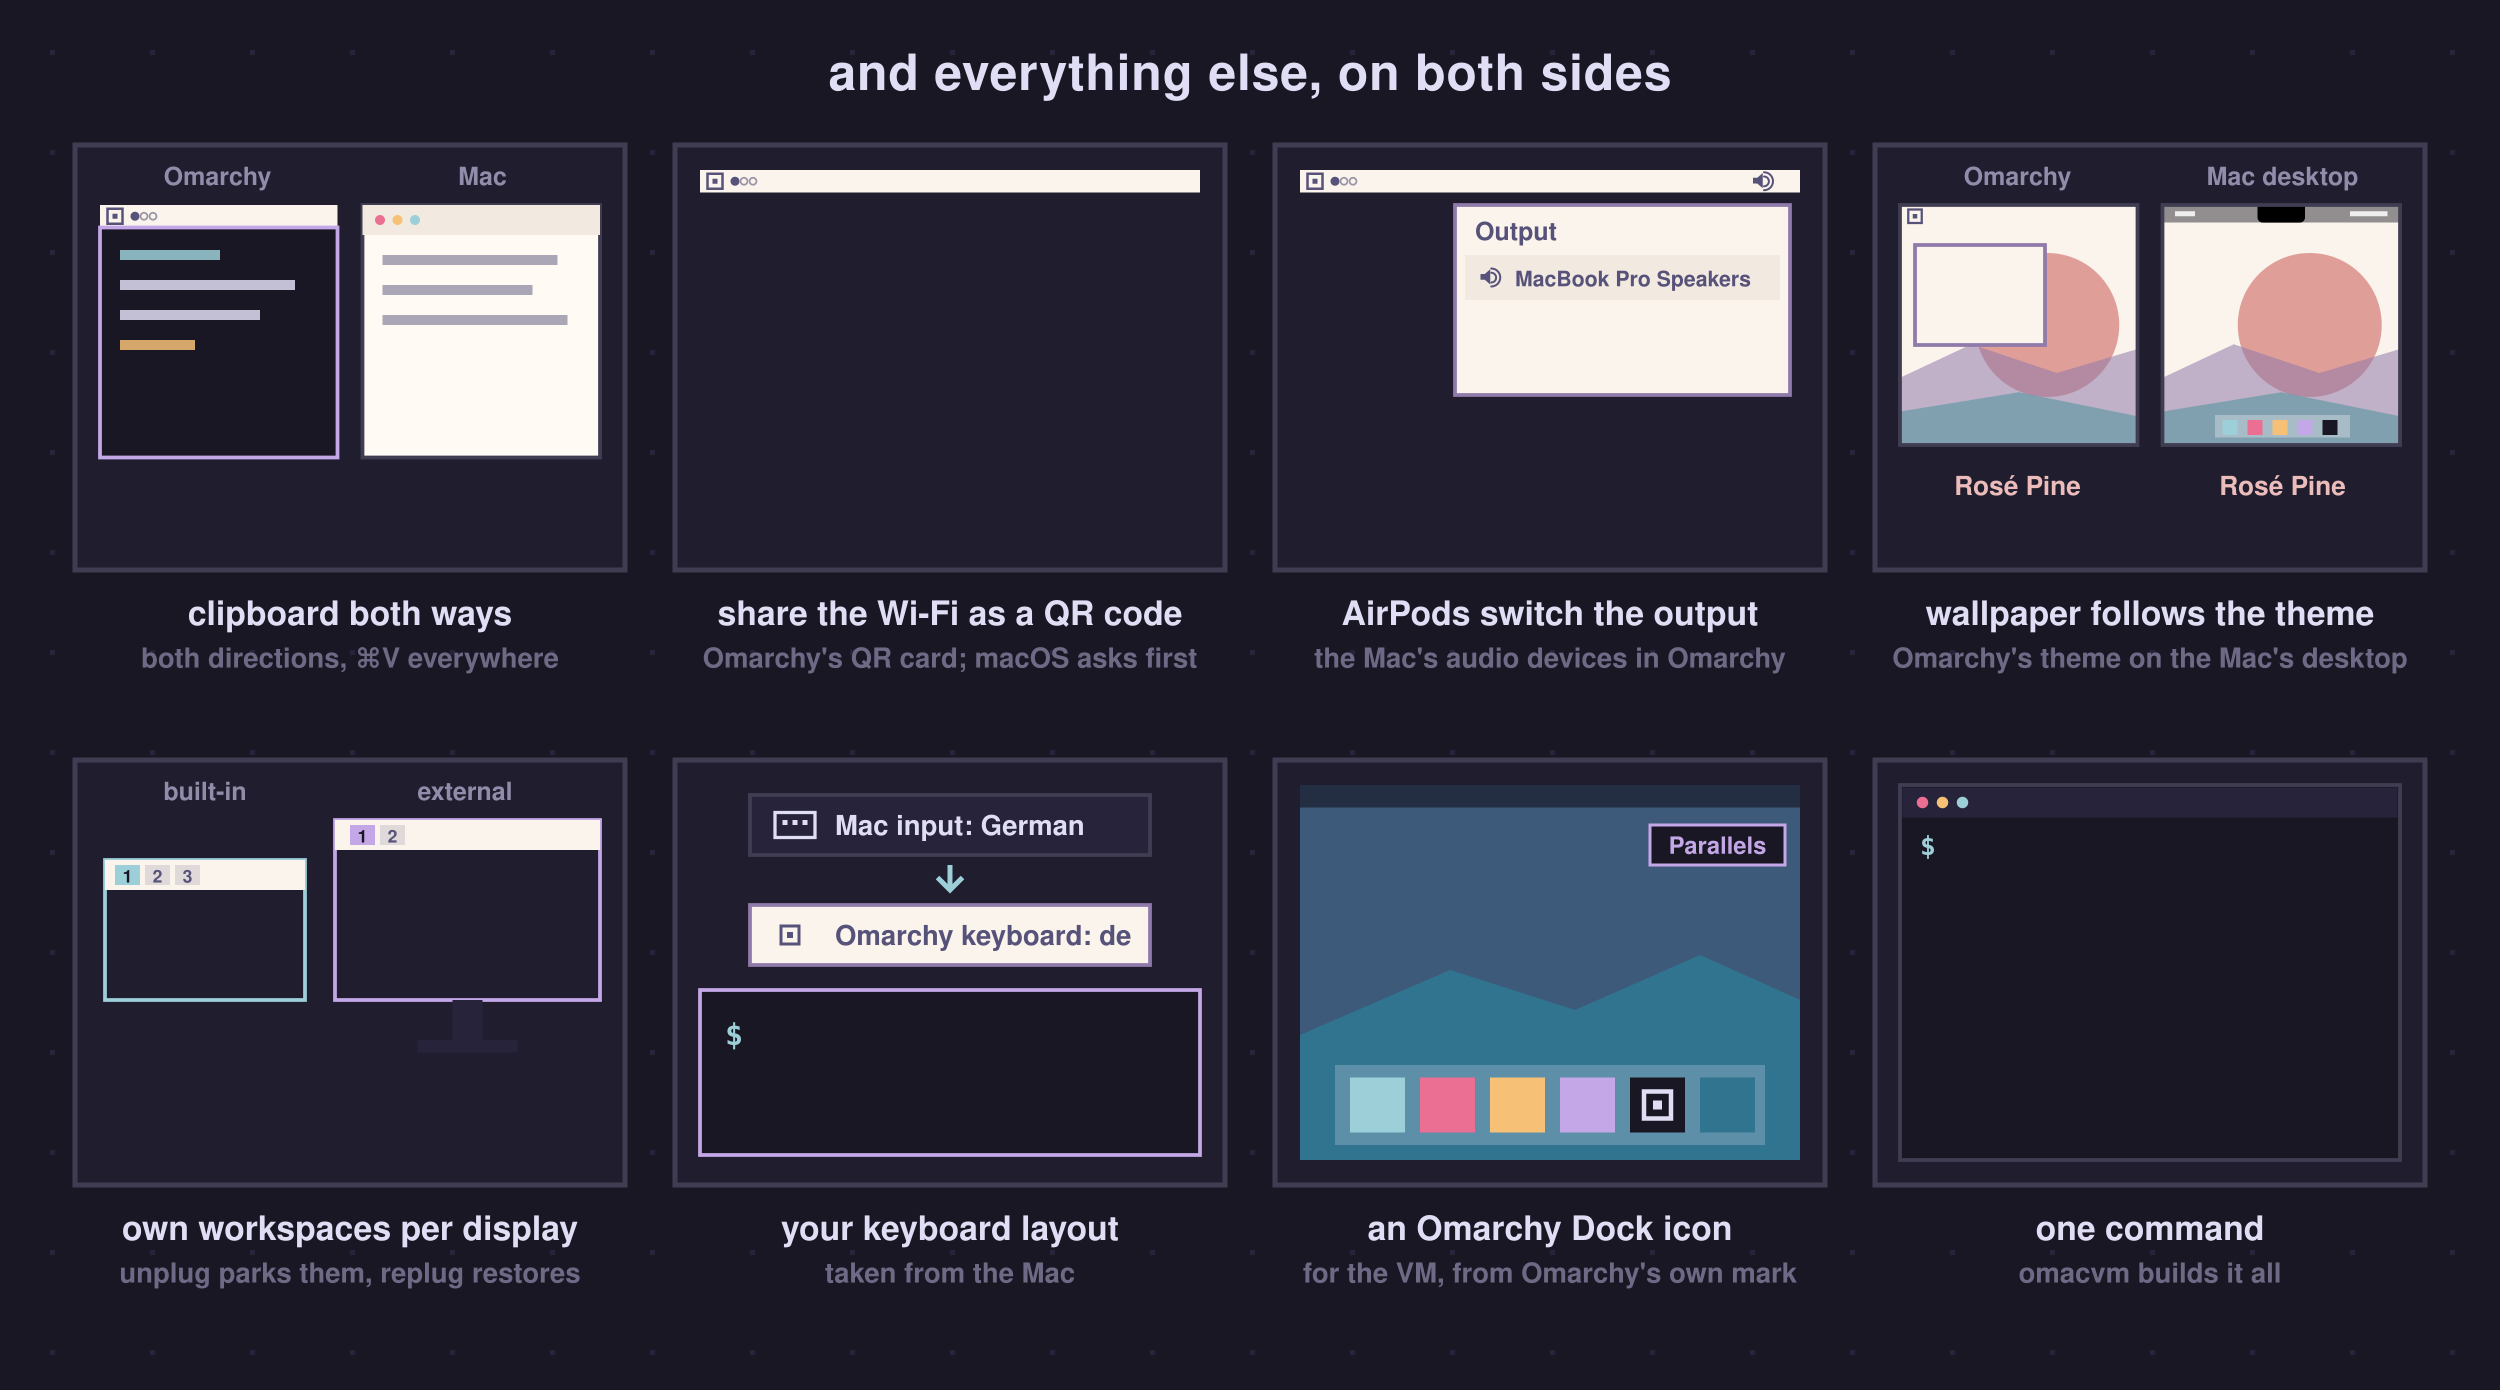
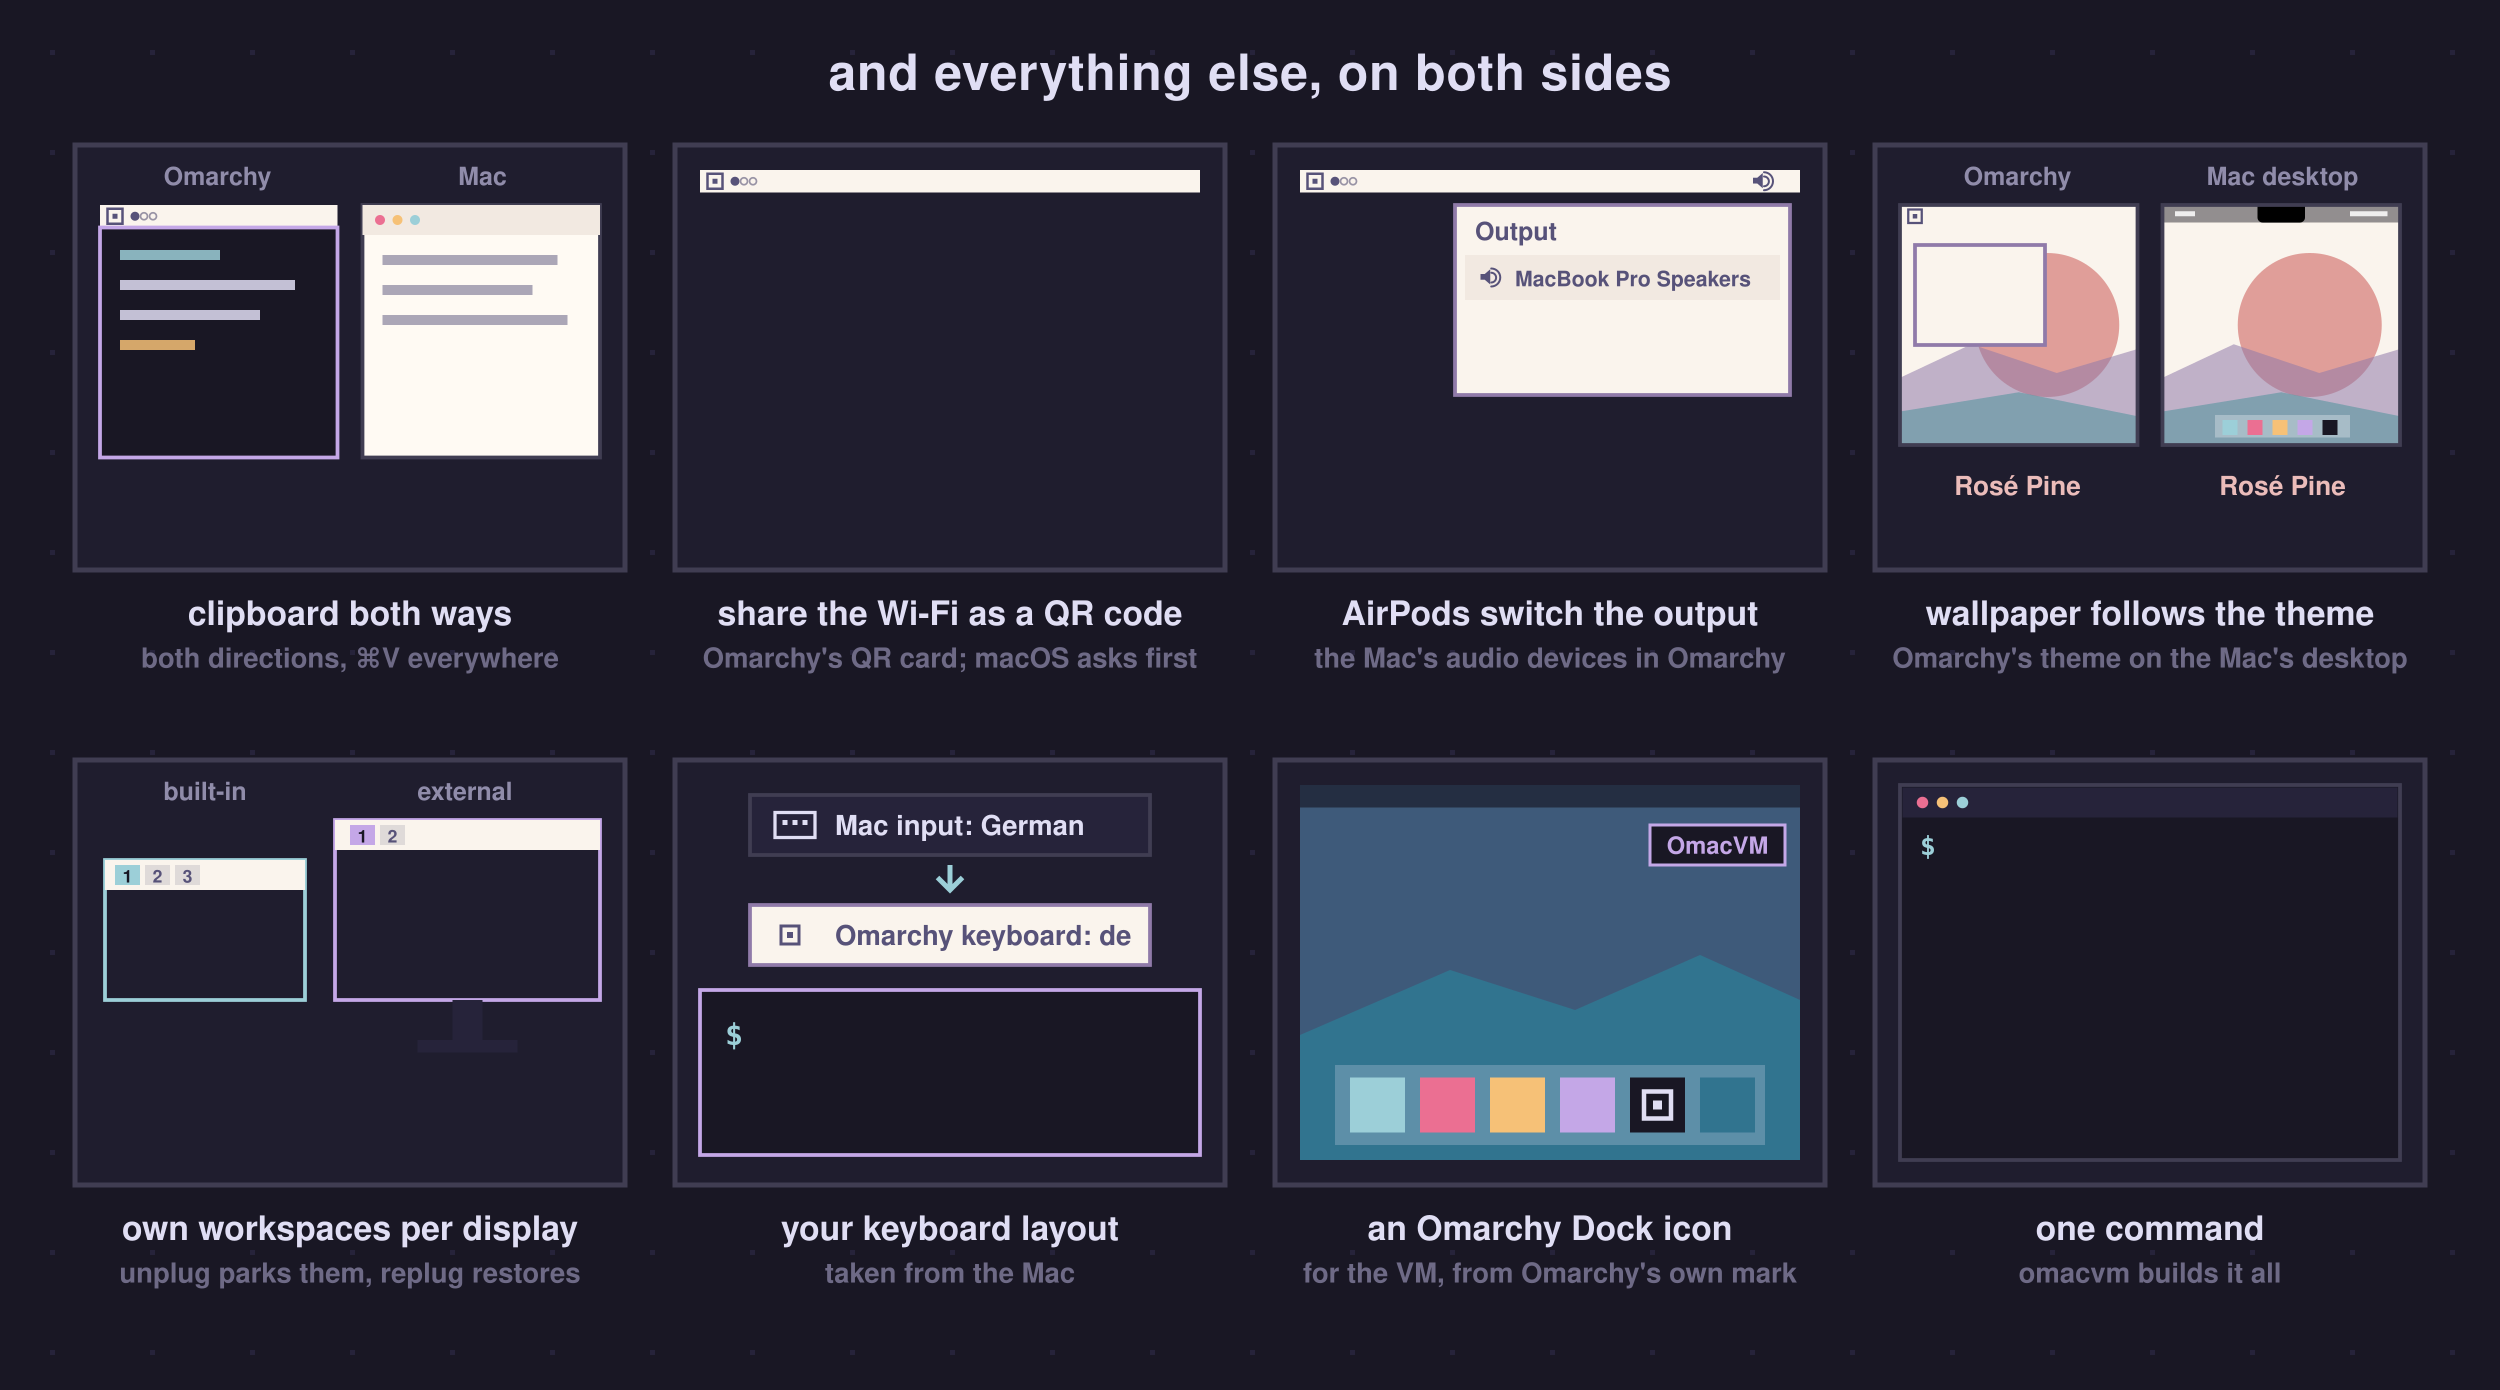
<svg xmlns="http://www.w3.org/2000/svg" viewBox="0 0 1000 556" width="1000" height="556" role="img" aria-labelledby="t d">
  <defs>
    <pattern id="dots" width="40" height="40" patternUnits="userSpaceOnUse">
      <rect x="20" y="20" width="2" height="2" fill="#26233a" />
    </pattern>
  </defs>
  <rect width="1000" height="556" fill="#191724" />
  <rect width="1000" height="556" fill="url(#dots)" />
  <text x="500" y="36" font-family="-apple-system, BlinkMacSystemFont, 'Segoe UI', Helvetica, Arial, sans-serif" font-size="20" font-weight="600" fill="#e0def4" text-anchor="middle" letter-spacing="0.3">and everything else, on both sides</text>
  <g transform="translate(30 58)">
    <rect x="0" y="0" width="220" height="170" fill="#1f1d2e" stroke="#403d52" stroke-width="2" />
    <text x="57" y="16" font-family="-apple-system, BlinkMacSystemFont, 'Segoe UI', Helvetica, Arial, sans-serif" font-size="10" font-weight="600" fill="#908caa" text-anchor="middle">Omarchy</text>
    <text x="163" y="16" font-family="-apple-system, BlinkMacSystemFont, 'Segoe UI', Helvetica, Arial, sans-serif" font-size="10" font-weight="600" fill="#908caa" text-anchor="middle">Mac</text>
    <rect x="10" y="24" width="95" height="9" fill="#faf4ed" />
    <rect x="13.0" y="25.5" width="6.0" height="6.0" fill="none" stroke="#575279" stroke-width="1.0" />
    <rect x="15.0" y="27.5" width="2.0" height="2.0" fill="#575279" />
    <circle cx="24.0" cy="28.5" r="1.8" fill="#575279" />
    <circle cx="27.6" cy="28.5" r="1.4" fill="none" stroke="#9893a5" stroke-width="0.7" />
    <circle cx="31.2" cy="28.5" r="1.4" fill="none" stroke="#9893a5" stroke-width="0.7" />
    <rect x="10" y="33" width="95" height="92" fill="#191724" stroke="#c4a7e7" stroke-width="1.5" />
    <rect x="115" y="24" width="95" height="101" fill="#fffaf3" stroke="#403d52" stroke-width="1.5" />
    <rect x="115" y="24" width="95" height="12" fill="#f2e9e1" />
    <circle cx="122" cy="30" r="2" fill="#eb6f92" />
    <circle cx="129" cy="30" r="2" fill="#f6c177" />
    <circle cx="136" cy="30" r="2" fill="#9ccfd8" />
    <rect x="18" y="42" width="40" height="4" fill="#9ccfd8" opacity="0.85" />
    <rect x="18" y="54" width="70" height="4" fill="#e0def4" opacity="0.85" />
    <rect x="18" y="66" width="56" height="4" fill="#e0def4" opacity="0.85" />
    <rect x="18" y="78" width="30" height="4" fill="#f6c177" opacity="0.85" />
    <rect x="123" y="44" width="70" height="4" fill="#575279" opacity="0.5" />
    <rect x="123" y="56" width="60" height="4" fill="#575279" opacity="0.5" />
    <rect x="123" y="68" width="74" height="4" fill="#575279" opacity="0.5" />
    <g opacity="0">
      <animate attributeName="opacity" dur="12s" repeatCount="indefinite" keyTimes="0;0.042;0.05;0.167;0.175;1" values="0;0;1;1;0;0" />
      <rect x="15" y="51" width="80" height="10" fill="#c4a7e7" opacity="0.45" />
    </g>
    <g opacity="0">
      <animate attributeName="opacity" dur="12s" repeatCount="indefinite" keyTimes="0;0.067;0.075;0.167;0.175;1" values="0;0;1;1;0;0" />
      <text x="57" y="118" font-family="-apple-system, BlinkMacSystemFont, 'Segoe UI', Helvetica, Arial, sans-serif" font-size="9.5" font-weight="700" fill="#c4a7e7" text-anchor="middle">copied</text>
    </g>
    <g opacity="0">
      <animate attributeName="opacity" dur="12s" repeatCount="indefinite" keyTimes="0;0.099;0.1;0.167;0.171;1" values="0;0;1;1;0;0" />
      <g>
        <animateTransform attributeName="transform" type="translate" dur="12s" repeatCount="indefinite" keyTimes="0;0.1;0.167;1" values="40 52;40 52;160 80;160 80" calcMode="spline" keySplines="0.42 0 0.58 1;0.42 0 0.58 1;0.42 0 0.58 1" />
        <rect x="0" y="0" width="22" height="7" fill="#f6c177" />
      </g>
    </g>
    <g opacity="0">
      <animate attributeName="opacity" dur="12s" repeatCount="indefinite" keyTimes="0;0.154;0.167;0.3;0.312;1" values="0;0;1;1;0;0" />
      <rect x="148" y="132" width="30" height="18" fill="#26233a" stroke="#e0def4" stroke-width="1.5" />
      <text x="163.0" y="145" font-family="-apple-system, BlinkMacSystemFont, 'Segoe UI', Helvetica, Arial, sans-serif" font-size="10.5" font-weight="700" fill="#e0def4" text-anchor="middle">⌘V</text>
    </g>
    <g opacity="0">
      <animate attributeName="opacity" dur="12s" repeatCount="indefinite" keyTimes="0;0.183;0.192;0.95;0.958;1" values="0;0;1;1;0;0" />
      <rect x="123" y="80" width="70" height="4" fill="#575279" />
      <rect x="121" y="77" width="74" height="10" fill="#f6c177" opacity="0">
        <animate attributeName="opacity" dur="12s" repeatCount="indefinite" keyTimes="0;0.192;0.275;1" values="0.5;0.5;0;0" />
      </rect>
    </g>
    <g opacity="0">
      <animate attributeName="opacity" dur="12s" repeatCount="indefinite" keyTimes="0;0.458;0.467;0.583;0.592;1" values="0;0;1;1;0;0" />
      <rect x="120" y="40" width="80" height="12" fill="#9ccfd8" opacity="0.45" />
    </g>
    <g opacity="0">
      <animate attributeName="opacity" dur="12s" repeatCount="indefinite" keyTimes="0;0.483;0.492;0.583;0.592;1" values="0;0;1;1;0;0" />
      <text x="163" y="118" font-family="-apple-system, BlinkMacSystemFont, 'Segoe UI', Helvetica, Arial, sans-serif" font-size="9.5" font-weight="700" fill="#9ccfd8" text-anchor="middle">copied</text>
    </g>
    <g opacity="0">
      <animate attributeName="opacity" dur="12s" repeatCount="indefinite" keyTimes="0;0.516;0.517;0.583;0.588;1" values="0;0;1;1;0;0" />
      <g>
        <animateTransform attributeName="transform" type="translate" dur="12s" repeatCount="indefinite" keyTimes="0;0.517;0.583;1" values="150 43;150 43;30 92;30 92" calcMode="spline" keySplines="0.42 0 0.58 1;0.42 0 0.58 1;0.42 0 0.58 1" />
        <rect x="0" y="0" width="22" height="7" fill="#f6c177" />
      </g>
    </g>
    <g opacity="0">
      <animate attributeName="opacity" dur="12s" repeatCount="indefinite" keyTimes="0;0.571;0.583;0.717;0.729;1" values="0;0;1;1;0;0" />
      <rect x="42" y="132" width="30" height="18" fill="#26233a" stroke="#e0def4" stroke-width="1.5" />
      <text x="57.0" y="145" font-family="-apple-system, BlinkMacSystemFont, 'Segoe UI', Helvetica, Arial, sans-serif" font-size="10.5" font-weight="700" fill="#e0def4" text-anchor="middle">⌘V</text>
    </g>
    <g opacity="0">
      <animate attributeName="opacity" dur="12s" repeatCount="indefinite" keyTimes="0;0.6;0.608;0.95;0.958;1" values="0;0;1;1;0;0" />
      <rect x="18" y="92" width="70" height="4" fill="#e0def4" />
      <rect x="16" y="89" width="74" height="10" fill="#f6c177" opacity="0">
        <animate attributeName="opacity" dur="12s" repeatCount="indefinite" keyTimes="0;0.608;0.692;1" values="0.5;0.5;0;0" />
      </rect>
    </g>
    <text x="110.0" y="192" font-family="-apple-system, BlinkMacSystemFont, 'Segoe UI', Helvetica, Arial, sans-serif" font-size="13.5" font-weight="700" fill="#e0def4" text-anchor="middle">clipboard both ways</text>
    <text x="110.0" y="209" font-family="-apple-system, BlinkMacSystemFont, 'Segoe UI', Helvetica, Arial, sans-serif" font-size="11" font-weight="600" fill="#6e6a86" text-anchor="middle">both directions, ⌘V everywhere</text>
  </g>
  <g transform="translate(270 58)">
    <rect x="0" y="0" width="220" height="170" fill="#1f1d2e" stroke="#403d52" stroke-width="2" />
    <rect x="10" y="10" width="200" height="150" fill="#1f1d2e" />
    <rect x="10" y="10" width="200" height="9" fill="#faf4ed" />
    <rect x="13.0" y="11.5" width="6.0" height="6.0" fill="none" stroke="#575279" stroke-width="1.0" />
    <rect x="15.0" y="13.5" width="2.0" height="2.0" fill="#575279" />
    <circle cx="24.0" cy="14.5" r="1.8" fill="#575279" />
    <circle cx="27.6" cy="14.5" r="1.4" fill="none" stroke="#9893a5" stroke-width="0.7" />
    <circle cx="31.2" cy="14.5" r="1.4" fill="none" stroke="#9893a5" stroke-width="0.7" />
    <g opacity="0">
      <animate attributeName="opacity" dur="12s" repeatCount="indefinite" keyTimes="0;0.013;0.033;0.25;0.271;1" values="0;0;1;1;0;0" />
      <rect x="35" y="36" width="150" height="96" fill="#fffaf3" stroke="#403d52" stroke-width="1.5" />
      <rect x="102" y="44" width="16" height="11" fill="#9893a5" />
      <path d="M105 44v-3a5 5 0 0 1 10 0v3" fill="none" stroke="#9893a5" stroke-width="2" />
      <text x="110" y="72" font-family="-apple-system, BlinkMacSystemFont, 'Segoe UI', Helvetica, Arial, sans-serif" font-size="11" font-weight="700" fill="#575279" text-anchor="middle">macOS asks first</text>
      <rect x="58" y="80" width="104" height="4" fill="#575279" opacity="0.4" />
      <rect x="70" y="89" width="80" height="4" fill="#575279" opacity="0.4" />
      <rect x="50" y="104" width="56" height="18" fill="#f2e9e1" stroke="#dfdad9" />
      <text x="78" y="117" font-family="-apple-system, BlinkMacSystemFont, 'Segoe UI', Helvetica, Arial, sans-serif" font-size="10" font-weight="600" fill="#575279" text-anchor="middle">Deny</text>
      <rect x="114" y="104" width="56" height="18" fill="#286983" />
      <text x="142" y="117" font-family="-apple-system, BlinkMacSystemFont, 'Segoe UI', Helvetica, Arial, sans-serif" font-size="10" font-weight="700" fill="#faf4ed" text-anchor="middle">Allow</text>
      <rect x="114" y="104" width="56" height="18" fill="#e0def4" opacity="0">
        <animate attributeName="opacity" dur="12s" repeatCount="indefinite" keyTimes="0;0.212;0.217;0.233;1" values="0;0;0.5;0;0" />
      </rect>
    </g>
    <g opacity="0">
      <animate attributeName="opacity" dur="12s" repeatCount="indefinite" keyTimes="0;0.121;0.133;0.242;0.254;1" values="0;0;1;1;0;0" />
      <g>
        <animateTransform attributeName="transform" type="translate" dur="12s" repeatCount="indefinite" keyTimes="0;0.142;0.2;1" values="176 150;176 150;146 112;146 112" calcMode="spline" keySplines="0.42 0 0.58 1;0.42 0 0.58 1;0.42 0 0.58 1" />
        <path d="M0 0L0 17L4.5 12.8L7.6 19.6L10.6 18.3L7.5 11.6L13.2 11.4Z" fill="#e0def4" stroke="#191724" stroke-width="1.5" stroke-linejoin="round" transform="scale(0.8)" />
      </g>
    </g>
    <g opacity="0">
      <animate attributeName="opacity" dur="12s" repeatCount="indefinite" keyTimes="0;0.25;0.275;0.942;0.967;1" values="0;0;1;1;0;0" />
      <rect x="55" y="24" width="110" height="130" fill="#faf4ed" stroke="#907aa9" stroke-width="2" />
      <path d="M78.5 34h27v3h-27zM111.5 34h3v3h-3zM120.5 34h21v3h-21zM78.5 37h3v3h-3zM96.5 37h3v3h-3zM111.5 37h12v3h-12zM138.5 37h3v3h-3zM78.5 40h3v3h-3zM84.5 40h9v3h-9zM96.5 40h6v3h-6zM120.5 40h3v3h-3zM126.5 40h9v3h-9zM138.5 40h3v3h-3zM78.5 43h3v3h-3zM84.5 43h9v3h-9zM96.5 43h6v3h-6zM105.5 43h6v3h-6zM114.5 43h9v3h-9zM126.5 43h9v3h-9zM138.5 43h3v3h-3zM78.5 46h3v3h-3zM84.5 46h9v3h-9zM96.5 46h3v3h-3zM105.5 46h3v3h-3zM111.5 46h3v3h-3zM117.5 46h6v3h-6zM126.5 46h9v3h-9zM138.5 46h3v3h-3zM78.5 49h3v3h-3zM96.5 49h12v3h-12zM111.5 49h3v3h-3zM117.5 49h6v3h-6zM138.5 49h3v3h-3zM78.5 52h21v3h-21zM102.5 52h3v3h-3zM111.5 52h3v3h-3zM117.5 52h24v3h-24zM78.5 76h21v3h-21zM102.5 76h18v3h-18zM123.5 76h3v3h-3zM138.5 76h3v3h-3zM78.5 79h3v3h-3zM96.5 79h3v3h-3zM102.5 79h18v3h-18zM126.5 79h3v3h-3zM78.5 82h3v3h-3zM84.5 82h9v3h-9zM96.5 82h3v3h-3zM102.5 82h12v3h-12zM117.5 82h3v3h-3zM135.5 82h3v3h-3zM78.5 85h3v3h-3zM84.5 85h9v3h-9zM96.5 85h3v3h-3zM105.5 85h6v3h-6zM117.5 85h9v3h-9zM129.5 85h6v3h-6zM78.5 88h3v3h-3zM84.5 88h9v3h-9zM96.5 88h3v3h-3zM102.5 88h3v3h-3zM108.5 88h6v3h-6zM117.5 88h3v3h-3zM126.5 88h3v3h-3zM138.5 88h3v3h-3zM78.5 91h3v3h-3zM96.5 91h3v3h-3zM102.5 91h3v3h-3zM108.5 91h6v3h-6zM120.5 91h3v3h-3zM126.5 91h3v3h-3zM138.5 91h3v3h-3zM78.5 94h21v3h-21zM108.5 94h3v3h-3zM126.5 94h3v3h-3zM138.5 94h3v3h-3zM78.5 55h3v3h-3zM84.5 55h12v3h-12zM99.5 55h3v3h-3zM111.5 55h3v3h-3zM117.5 55h3v3h-3zM126.5 55h6v3h-6zM135.5 55h3v3h-3zM78.5 58h9v3h-9zM102.5 58h15v3h-15zM123.5 58h3v3h-3zM132.5 58h3v3h-3zM78.5 64h6v3h-6zM87.5 64h9v3h-9zM102.5 64h9v3h-9zM114.5 64h6v3h-6zM126.5 64h12v3h-12zM78.5 70h15v3h-15zM99.5 70h6v3h-6zM108.5 70h3v3h-3zM123.5 70h3v3h-3zM78.5 73h3v3h-3zM90.5 73h6v3h-6zM108.5 73h6v3h-6zM123.5 73h3v3h-3zM129.5 73h6v3h-6zM81.5 61h3v3h-3zM87.5 61h3v3h-3zM93.5 61h6v3h-6zM105.5 61h6v3h-6zM114.5 61h3v3h-3zM123.5 61h15v3h-15zM81.5 67h3v3h-3zM87.5 67h3v3h-3zM102.5 67h6v3h-6zM120.5 67h3v3h-3zM129.5 67h6v3h-6z" fill="#575279" />
      <text x="110" y="118" font-family="-apple-system, BlinkMacSystemFont, 'Segoe UI', Helvetica, Arial, sans-serif" font-size="11.5" font-weight="700" fill="#575279" text-anchor="middle">Home-5G</text>
      <text x="110" y="134" font-family="-apple-system, BlinkMacSystemFont, 'Segoe UI', Helvetica, Arial, sans-serif" font-size="9.5" font-weight="600" fill="#9893a5" text-anchor="middle">scan to join</text>
    </g>
    <text x="110.0" y="192" font-family="-apple-system, BlinkMacSystemFont, 'Segoe UI', Helvetica, Arial, sans-serif" font-size="13.5" font-weight="700" fill="#e0def4" text-anchor="middle">share the Wi-Fi as a QR code</text>
    <text x="110.0" y="209" font-family="-apple-system, BlinkMacSystemFont, 'Segoe UI', Helvetica, Arial, sans-serif" font-size="11" font-weight="600" fill="#6e6a86" text-anchor="middle">Omarchy's QR card; macOS asks first</text>
  </g>
  <g transform="translate(510 58)">
    <rect x="0" y="0" width="220" height="170" fill="#1f1d2e" stroke="#403d52" stroke-width="2" />
    <rect x="10" y="10" width="200" height="150" fill="#1f1d2e" />
    <rect x="10" y="10" width="200" height="9" fill="#faf4ed" />
    <rect x="13.0" y="11.5" width="6.0" height="6.0" fill="none" stroke="#575279" stroke-width="1.0" />
    <rect x="15.0" y="13.5" width="2.0" height="2.0" fill="#575279" />
    <circle cx="24.0" cy="14.5" r="1.8" fill="#575279" />
    <circle cx="27.6" cy="14.5" r="1.4" fill="none" stroke="#9893a5" stroke-width="0.7" />
    <circle cx="31.2" cy="14.5" r="1.4" fill="none" stroke="#9893a5" stroke-width="0.7" />
    <g opacity="1">
      <animate attributeName="opacity" dur="12s" repeatCount="indefinite" keyTimes="0;0.242;0.246;0.796;0.8;1" values="1;1;0;0;1;1" />
      <path d="M191.2 13.1h1.7l2.2 -1.9v6.1l-2.2 -1.9h-1.7z" fill="#575279" />
      <path d="M195.6 12.6a1.9 1.9 0 0 1 0 3.9" fill="none" stroke="#575279" stroke-width="0.8" stroke-linecap="round" />
      <path d="M195.6 10.9a3.6 3.6 0 0 1 0 7.2" fill="none" stroke="#575279" stroke-width="0.8" stroke-linecap="round" />
    </g>
    <g opacity="0">
      <animate attributeName="opacity" dur="12s" repeatCount="indefinite" keyTimes="0;0.237;0.242;0.8;0.804;1" values="0;0;1;1;0;0" />
      <circle cx="192.9" cy="12.6" r="1.7" fill="#575279" />
      <rect x="193.7" y="12.6" width="1.0" height="4.9" fill="#575279" />
      <circle cx="197.1" cy="12.6" r="1.7" fill="#575279" />
      <rect x="195.3" y="12.6" width="1.0" height="4.9" fill="#575279" />
    </g>
    <rect x="72" y="24" width="134" height="76" fill="#faf4ed" stroke="#907aa9" stroke-width="1.5" />
    <text x="80" y="38" font-family="-apple-system, BlinkMacSystemFont, 'Segoe UI', Helvetica, Arial, sans-serif" font-size="10" font-weight="700" fill="#575279" text-anchor="start">Output</text>
    <rect x="76" y="44" width="126" height="18" fill="#f2e9e1">
      <animate attributeName="y" dur="12s" repeatCount="indefinite" keyTimes="0;0.25;0.275;0.8;0.825;1" values="44;44;66;66;44;44" calcMode="spline" keySplines="0.42 0 0.58 1;0.42 0 0.58 1;0.42 0 0.58 1;0.42 0 0.58 1;0.42 0 0.58 1" />
    </rect>
    <path d="M82.2 51.6h1.7l2.2 -1.9v6.1l-2.2 -1.9h-1.7z" fill="#575279" />
    <path d="M86.5 51.1a1.9 1.9 0 0 1 0 3.9" fill="none" stroke="#575279" stroke-width="0.8" stroke-linecap="round" />
    <path d="M86.5 49.4a3.6 3.6 0 0 1 0 7.2" fill="none" stroke="#575279" stroke-width="0.8" stroke-linecap="round" />
    <text x="96" y="56.5" font-family="-apple-system, BlinkMacSystemFont, 'Segoe UI', Helvetica, Arial, sans-serif" font-size="8.5" font-weight="600" fill="#575279" text-anchor="start">MacBook Pro Speakers</text>
    <g opacity="0">
      <animate attributeName="opacity" dur="12s" repeatCount="indefinite" keyTimes="0;0.204;0.217;0.8;0.812;1" values="0;0;1;1;0;0" />
      <circle cx="83.9" cy="73.0" r="1.7" fill="#575279" />
      <rect x="84.7" y="73.0" width="1.0" height="4.9" fill="#575279" />
      <circle cx="88.1" cy="73.0" r="1.7" fill="#575279" />
      <rect x="86.3" y="73.0" width="1.0" height="4.9" fill="#575279" />
      <text x="96" y="78.5" font-family="-apple-system, BlinkMacSystemFont, 'Segoe UI', Helvetica, Arial, sans-serif" font-size="9" font-weight="700" fill="#575279" text-anchor="start">AirPods</text>
    </g>
    <g opacity="0">
      <animate attributeName="opacity" dur="12s" repeatCount="indefinite" keyTimes="0;0.108;0.133;0.8;0.825;1" values="0;0;1;1;0;0" />
      <g>
        <animateTransform attributeName="transform" type="translate" dur="12s" repeatCount="indefinite" keyTimes="0;0.117;0.158;1" values="0 10;0 10;0 0;0 0" calcMode="spline" keySplines="0.42 0 0.58 1;0.42 0 0.58 1;0.42 0 0.58 1" />
        <circle cx="30.3" cy="104.8" r="6.2" fill="#e0def4" />
        <rect x="33.2" y="104.8" width="3.8" height="18.0" fill="#e0def4" />
        <circle cx="45.7" cy="104.8" r="6.2" fill="#e0def4" />
        <rect x="39.0" y="104.8" width="3.8" height="18.0" fill="#e0def4" />
      </g>
      <circle cx="38" cy="112" r="14" fill="none" stroke="#9ccfd8" stroke-width="1.5" opacity="0">
        <animate attributeName="r" dur="12s" repeatCount="indefinite" keyTimes="0;0.167;0.233;1" values="14;14;26;26" />
        <animate attributeName="opacity" dur="12s" repeatCount="indefinite" keyTimes="0;0.166;0.167;0.233;1" values="0;0;1;0;0" />
      </circle>
      <text x="38" y="146" font-family="-apple-system, BlinkMacSystemFont, 'Segoe UI', Helvetica, Arial, sans-serif" font-size="9.5" font-weight="700" fill="#9ccfd8" text-anchor="middle">connected</text>
    </g>
    <g opacity="0">
      <animate attributeName="opacity" dur="12s" repeatCount="indefinite" keyTimes="0;0.258;0.275;0.783;0.8;1" values="0;0;1;1;0;0" />
      <text x="140" y="124" font-family="-apple-system, BlinkMacSystemFont, 'Segoe UI', Helvetica, Arial, sans-serif" font-size="10" font-weight="700" fill="#9ccfd8" text-anchor="middle">output switched</text>
      <text x="140" y="138" font-family="-apple-system, BlinkMacSystemFont, 'Segoe UI', Helvetica, Arial, sans-serif" font-size="10" font-weight="600" fill="#6e6a86" text-anchor="middle">with the Mac</text>
    </g>
    <text x="110.0" y="192" font-family="-apple-system, BlinkMacSystemFont, 'Segoe UI', Helvetica, Arial, sans-serif" font-size="13.5" font-weight="700" fill="#e0def4" text-anchor="middle">AirPods switch the output</text>
    <text x="110.0" y="209" font-family="-apple-system, BlinkMacSystemFont, 'Segoe UI', Helvetica, Arial, sans-serif" font-size="11" font-weight="600" fill="#6e6a86" text-anchor="middle">the Mac's audio devices in Omarchy</text>
  </g>
  <g transform="translate(750 58)">
    <rect x="0" y="0" width="220" height="170" fill="#1f1d2e" stroke="#403d52" stroke-width="2" />
    <text x="57" y="16" font-family="-apple-system, BlinkMacSystemFont, 'Segoe UI', Helvetica, Arial, sans-serif" font-size="10" font-weight="600" fill="#908caa" text-anchor="middle">Omarchy</text>
    <text x="163" y="16" font-family="-apple-system, BlinkMacSystemFont, 'Segoe UI', Helvetica, Arial, sans-serif" font-size="10" font-weight="600" fill="#908caa" text-anchor="middle">Mac desktop</text>
    <g opacity="1">
      <animate attributeName="opacity" dur="12s" repeatCount="indefinite" keyTimes="0;0.333;0.354;0.812;0.833;1" values="1;1;0;0;1;1" />
      <rect x="10" y="24" width="95" height="96" fill="#faf4ed" />
      <circle cx="68.9" cy="72.0" r="28.8" fill="#d7827e" opacity="0.75" />
      <polygon points="10,93.1 38.5,79.7 72.7,91.2 105,81.6 105,120 10,120" fill="#907aa9" opacity="0.55" />
      <polygon points="10,106.6 57.5,98.9 105,108.5 105,120 10,120" fill="#56949f" opacity="0.6" />
      <rect x="10" y="24" width="95" height="9" fill="#faf4ed" />
      <rect x="13.3" y="25.8" width="5.4" height="5.4" fill="none" stroke="#575279" stroke-width="0.9" />
      <rect x="15.1" y="27.6" width="1.8" height="1.8" fill="#575279" />
      <rect x="16" y="40" width="52" height="40" fill="#faf4ed" stroke="#907aa9" stroke-width="1.5" />
      <text x="57" y="140" font-family="-apple-system, BlinkMacSystemFont, 'Segoe UI', Helvetica, Arial, sans-serif" font-size="10.5" font-weight="700" fill="#ebbcba" text-anchor="middle">Rosé Pine</text>
    </g>
    <g opacity="0">
      <animate attributeName="opacity" dur="12s" repeatCount="indefinite" keyTimes="0;0.312;0.333;0.583;0.604;1" values="0;0;1;1;0;0" />
      <rect x="10" y="24" width="95" height="96" fill="#1a1b26" />
      <circle cx="68.9" cy="72.0" r="28.8" fill="#7aa2f7" opacity="0.75" />
      <polygon points="10,93.1 38.5,79.7 72.7,91.2 105,81.6 105,120 10,120" fill="#bb9af7" opacity="0.55" />
      <polygon points="10,106.6 57.5,98.9 105,108.5 105,120 10,120" fill="#2ac3de" opacity="0.6" />
      <rect x="10" y="24" width="95" height="9" fill="#1a1b26" />
      <rect x="13.3" y="25.8" width="5.4" height="5.4" fill="none" stroke="#c0caf5" stroke-width="0.9" />
      <rect x="15.1" y="27.6" width="1.8" height="1.8" fill="#c0caf5" />
      <rect x="16" y="40" width="52" height="40" fill="#1a1b26" stroke="#7aa2f7" stroke-width="1.5" />
      <text x="57" y="140" font-family="-apple-system, BlinkMacSystemFont, 'Segoe UI', Helvetica, Arial, sans-serif" font-size="10.5" font-weight="700" fill="#7aa2f7" text-anchor="middle">Tokyo Night</text>
    </g>
    <g opacity="0">
      <animate attributeName="opacity" dur="12s" repeatCount="indefinite" keyTimes="0;0.562;0.583;0.833;0.854;1" values="0;0;1;1;0;0" />
      <rect x="10" y="24" width="95" height="96" fill="#2d353b" />
      <circle cx="68.9" cy="72.0" r="28.8" fill="#dbbc7f" opacity="0.75" />
      <polygon points="10,93.1 38.5,79.7 72.7,91.2 105,81.6 105,120 10,120" fill="#a7c080" opacity="0.55" />
      <polygon points="10,106.6 57.5,98.9 105,108.5 105,120 10,120" fill="#83c092" opacity="0.6" />
      <rect x="10" y="24" width="95" height="9" fill="#2d353b" />
      <rect x="13.3" y="25.8" width="5.4" height="5.4" fill="none" stroke="#d3c6aa" stroke-width="0.9" />
      <rect x="15.1" y="27.6" width="1.8" height="1.8" fill="#d3c6aa" />
      <rect x="16" y="40" width="52" height="40" fill="#2d353b" stroke="#a7c080" stroke-width="1.5" />
      <text x="57" y="140" font-family="-apple-system, BlinkMacSystemFont, 'Segoe UI', Helvetica, Arial, sans-serif" font-size="10.5" font-weight="700" fill="#a7c080" text-anchor="middle">Everforest</text>
    </g>
    <g opacity="1">
      <animate attributeName="opacity" dur="12s" repeatCount="indefinite" keyTimes="0;0.392;0.412;0.871;0.892;1" values="1;1;0;0;1;1" />
      <rect x="115" y="24" width="95" height="96" fill="#faf4ed" />
      <circle cx="173.9" cy="72.0" r="28.8" fill="#d7827e" opacity="0.75" />
      <polygon points="115,93.1 143.5,79.7 177.7,91.2 210,81.6 210,120 115,120" fill="#907aa9" opacity="0.55" />
      <polygon points="115,106.6 162.5,98.9 210,108.5 210,120 115,120" fill="#56949f" opacity="0.6" />
    </g>
    <g opacity="0">
      <animate attributeName="opacity" dur="12s" repeatCount="indefinite" keyTimes="0;0.371;0.392;0.642;0.662;1" values="0;0;1;1;0;0" />
      <rect x="115" y="24" width="95" height="96" fill="#1a1b26" />
      <circle cx="173.9" cy="72.0" r="28.8" fill="#7aa2f7" opacity="0.75" />
      <polygon points="115,93.1 143.5,79.7 177.7,91.2 210,81.6 210,120 115,120" fill="#bb9af7" opacity="0.55" />
      <polygon points="115,106.6 162.5,98.9 210,108.5 210,120 115,120" fill="#2ac3de" opacity="0.6" />
    </g>
    <g opacity="0">
      <animate attributeName="opacity" dur="12s" repeatCount="indefinite" keyTimes="0;0.621;0.642;0.892;0.912;1" values="0;0;1;1;0;0" />
      <rect x="115" y="24" width="95" height="96" fill="#2d353b" />
      <circle cx="173.9" cy="72.0" r="28.8" fill="#dbbc7f" opacity="0.75" />
      <polygon points="115,93.1 143.5,79.7 177.7,91.2 210,81.6 210,120 115,120" fill="#a7c080" opacity="0.55" />
      <polygon points="115,106.6 162.5,98.9 210,108.5 210,120 115,120" fill="#83c092" opacity="0.6" />
    </g>
    <rect x="115" y="24" width="95" height="7" fill="#13111c" opacity="0.45" />
    <path d="M153 24h19v5a2 2 0 0 1 -2 2h-15a2 2 0 0 1 -2 -2z" fill="#000" />
    <rect x="120" y="26.5" width="8" height="2" fill="#ffffff" opacity="0.85" />
    <rect x="190" y="26.5" width="15" height="2" fill="#ffffff" opacity="0.85" />
    <rect x="136" y="108" width="54" height="9" fill="#ffffff" opacity="0.3" />
    <rect x="139" y="110" width="6" height="6" fill="#9ccfd8" />
    <rect x="149" y="110" width="6" height="6" fill="#eb6f92" />
    <rect x="159" y="110" width="6" height="6" fill="#f6c177" />
    <rect x="169" y="110" width="6" height="6" fill="#c4a7e7" />
    <rect x="179" y="110" width="6" height="6" fill="#191724" />
    <rect x="115" y="24" width="95" height="96" fill="none" stroke="#403d52" stroke-width="1.5" />
    <rect x="10" y="24" width="95" height="96" fill="none" stroke="#403d52" stroke-width="1.5" />
    <g opacity="0">
      <animate attributeName="opacity" dur="12s" repeatCount="indefinite" keyTimes="0;0.337;0.338;0.388;0.392;1" values="0;0;1;1;0;0" />
      <g>
        <animateTransform attributeName="transform" type="translate" dur="12s" repeatCount="indefinite" keyTimes="0;0.338;0.388;1" values="100 68;100 68;114 68;114 68" calcMode="spline" keySplines="0.42 0 0.58 1;0.42 0 0.58 1;0.42 0 0.58 1" />
        <rect x="0" y="0" width="7" height="7" fill="#f6c177" />
      </g>
    </g>
    <g opacity="0">
      <animate attributeName="opacity" dur="12s" repeatCount="indefinite" keyTimes="0;0.587;0.588;0.637;0.642;1" values="0;0;1;1;0;0" />
      <g>
        <animateTransform attributeName="transform" type="translate" dur="12s" repeatCount="indefinite" keyTimes="0;0.588;0.637;1" values="100 68;100 68;114 68;114 68" calcMode="spline" keySplines="0.42 0 0.58 1;0.42 0 0.58 1;0.42 0 0.58 1" />
        <rect x="0" y="0" width="7" height="7" fill="#f6c177" />
      </g>
    </g>
    <g opacity="0">
      <animate attributeName="opacity" dur="12s" repeatCount="indefinite" keyTimes="0;0.837;0.838;0.887;0.892;1" values="0;0;1;1;0;0" />
      <g>
        <animateTransform attributeName="transform" type="translate" dur="12s" repeatCount="indefinite" keyTimes="0;0.838;0.887;1" values="100 68;100 68;114 68;114 68" calcMode="spline" keySplines="0.42 0 0.58 1;0.42 0 0.58 1;0.42 0 0.58 1" />
        <rect x="0" y="0" width="7" height="7" fill="#f6c177" />
      </g>
    </g>
    <g opacity="1">
      <animate attributeName="opacity" dur="12s" repeatCount="indefinite" keyTimes="0;0.392;0.412;0.871;0.892;1" values="1;1;0;0;1;1" />
      <text x="163" y="140" font-family="-apple-system, BlinkMacSystemFont, 'Segoe UI', Helvetica, Arial, sans-serif" font-size="10.5" font-weight="700" fill="#ebbcba" text-anchor="middle">Rosé Pine</text>
    </g>
    <g opacity="0">
      <animate attributeName="opacity" dur="12s" repeatCount="indefinite" keyTimes="0;0.371;0.392;0.642;0.662;1" values="0;0;1;1;0;0" />
      <text x="163" y="140" font-family="-apple-system, BlinkMacSystemFont, 'Segoe UI', Helvetica, Arial, sans-serif" font-size="10.5" font-weight="700" fill="#7aa2f7" text-anchor="middle">Tokyo Night</text>
    </g>
    <g opacity="0">
      <animate attributeName="opacity" dur="12s" repeatCount="indefinite" keyTimes="0;0.621;0.642;0.892;0.912;1" values="0;0;1;1;0;0" />
      <text x="163" y="140" font-family="-apple-system, BlinkMacSystemFont, 'Segoe UI', Helvetica, Arial, sans-serif" font-size="10.5" font-weight="700" fill="#a7c080" text-anchor="middle">Everforest</text>
    </g>
    <text x="110.0" y="192" font-family="-apple-system, BlinkMacSystemFont, 'Segoe UI', Helvetica, Arial, sans-serif" font-size="13.5" font-weight="700" fill="#e0def4" text-anchor="middle">wallpaper follows the theme</text>
    <text x="110.0" y="209" font-family="-apple-system, BlinkMacSystemFont, 'Segoe UI', Helvetica, Arial, sans-serif" font-size="11" font-weight="600" fill="#6e6a86" text-anchor="middle">Omarchy's theme on the Mac's desktop</text>
  </g>
  <g transform="translate(30 304)">
    <rect x="0" y="0" width="220" height="170" fill="#1f1d2e" stroke="#403d52" stroke-width="2" />
    <text x="52" y="16" font-family="-apple-system, BlinkMacSystemFont, 'Segoe UI', Helvetica, Arial, sans-serif" font-size="10" font-weight="600" fill="#908caa" text-anchor="middle">built-in</text>
    <text x="156" y="16" font-family="-apple-system, BlinkMacSystemFont, 'Segoe UI', Helvetica, Arial, sans-serif" font-size="10" font-weight="600" fill="#908caa" text-anchor="middle">external</text>
    <rect x="12" y="40" width="80" height="56" fill="#1f1d2e" stroke="#9ccfd8" stroke-width="1.5" />
    <rect x="12" y="40" width="80" height="12" fill="#faf4ed" />
    <rect x="16" y="42" width="10" height="8" fill="#9ccfd8" />
    <text x="21" y="49" font-family="-apple-system, BlinkMacSystemFont, 'Segoe UI', Helvetica, Arial, sans-serif" font-size="7" font-weight="700" fill="#191724" text-anchor="middle">1</text>
    <rect x="28" y="42" width="10" height="8" fill="#dfdad9" />
    <text x="33" y="49" font-family="-apple-system, BlinkMacSystemFont, 'Segoe UI', Helvetica, Arial, sans-serif" font-size="7" font-weight="700" fill="#575279" text-anchor="middle">2</text>
    <rect x="40" y="42" width="10" height="8" fill="#dfdad9" />
    <text x="45" y="49" font-family="-apple-system, BlinkMacSystemFont, 'Segoe UI', Helvetica, Arial, sans-serif" font-size="7" font-weight="700" fill="#575279" text-anchor="middle">3</text>
    <g opacity="1">
      <animate attributeName="opacity" dur="12s" repeatCount="indefinite" keyTimes="0;0.325;0.35;0.658;0.683;1" values="1;1;0;0;1;1" />
      <rect x="104" y="24" width="106" height="72" fill="#1f1d2e" stroke="#c4a7e7" stroke-width="1.5" />
      <rect x="104" y="24" width="106" height="12" fill="#faf4ed" />
      <rect x="151" y="96" width="12" height="16" fill="#26233a" />
      <rect x="137" y="112" width="40" height="5" fill="#26233a" />
    </g>
    <g opacity="0">
      <animate attributeName="opacity" dur="12s" repeatCount="indefinite" keyTimes="0;0.317;0.342;0.675;0.7;1" values="0;0;1;1;0;0" />
      <rect x="104" y="24" width="106" height="72" fill="none" stroke="#403d52" stroke-width="1.5" stroke-dasharray="4 4" />
      <text x="157" y="64" font-family="-apple-system, BlinkMacSystemFont, 'Segoe UI', Helvetica, Arial, sans-serif" font-size="10" font-weight="700" fill="#6e6a86" text-anchor="middle">unplugged</text>
    </g>
    <g>
      <animateTransform attributeName="transform" type="translate" dur="12s" repeatCount="indefinite" keyTimes="0;0.342;0.4;0.667;0.725;1" values="0 0;0 0;-96 40;-96 40;0 0;0 0" calcMode="spline" keySplines="0.42 0 0.58 1;0.42 0 0.58 1;0.42 0 0.58 1;0.42 0 0.58 1;0.42 0 0.58 1" />
      <rect x="110" y="26" width="10" height="8" fill="#c4a7e7" />
      <text x="115" y="33" font-family="-apple-system, BlinkMacSystemFont, 'Segoe UI', Helvetica, Arial, sans-serif" font-size="7" font-weight="700" fill="#191724" text-anchor="middle">1</text>
      <rect x="122" y="26" width="10" height="8" fill="#dfdad9" />
      <text x="127" y="33" font-family="-apple-system, BlinkMacSystemFont, 'Segoe UI', Helvetica, Arial, sans-serif" font-size="7" font-weight="700" fill="#575279" text-anchor="middle">2</text>
    </g>
    <g opacity="0">
      <animate attributeName="opacity" dur="12s" repeatCount="indefinite" keyTimes="0;0.383;0.4;0.667;0.683;1" values="0;0;1;1;0;0" />
      <text x="44" y="76" font-family="-apple-system, BlinkMacSystemFont, 'Segoe UI', Helvetica, Arial, sans-serif" font-size="9.5" font-weight="700" fill="#c4a7e7" text-anchor="start">parked</text>
    </g>
    <g opacity="0">
      <animate attributeName="opacity" dur="12s" repeatCount="indefinite" keyTimes="0;0.013;0.033;0.317;0.338;1" values="0;0;1;1;0;0" />
      <text x="110" y="140" font-family="-apple-system, BlinkMacSystemFont, 'Segoe UI', Helvetica, Arial, sans-serif" font-size="10.5" font-weight="600" fill="#e0def4" text-anchor="middle">each display: its own 1…0</text>
    </g>
    <g opacity="0">
      <animate attributeName="opacity" dur="12s" repeatCount="indefinite" keyTimes="0;0.346;0.367;0.658;0.679;1" values="0;0;1;1;0;0" />
      <text x="110" y="140" font-family="-apple-system, BlinkMacSystemFont, 'Segoe UI', Helvetica, Arial, sans-serif" font-size="10.5" font-weight="600" fill="#c4a7e7" text-anchor="middle">unplugged: parked on the Mac</text>
    </g>
    <g opacity="0">
      <animate attributeName="opacity" dur="12s" repeatCount="indefinite" keyTimes="0;0.688;0.708;0.967;0.988;1" values="0;0;1;1;0;0" />
      <text x="110" y="140" font-family="-apple-system, BlinkMacSystemFont, 'Segoe UI', Helvetica, Arial, sans-serif" font-size="10.5" font-weight="600" fill="#9ccfd8" text-anchor="middle">plugged back: restored</text>
    </g>
    <text x="110.0" y="192" font-family="-apple-system, BlinkMacSystemFont, 'Segoe UI', Helvetica, Arial, sans-serif" font-size="13.5" font-weight="700" fill="#e0def4" text-anchor="middle">own workspaces per display</text>
    <text x="110.0" y="209" font-family="-apple-system, BlinkMacSystemFont, 'Segoe UI', Helvetica, Arial, sans-serif" font-size="11" font-weight="600" fill="#6e6a86" text-anchor="middle">unplug parks them, replug restores</text>
  </g>
  <g transform="translate(270 304)">
    <rect x="0" y="0" width="220" height="170" fill="#1f1d2e" stroke="#403d52" stroke-width="2" />
    <rect x="30" y="14" width="160" height="24" fill="#26233a" stroke="#403d52" stroke-width="1.5" />
    <rect x="40" y="21" width="16" height="10" fill="none" stroke="#e0def4" stroke-width="1.3" />
    <rect x="43" y="24" width="2" height="2" fill="#e0def4" />
    <rect x="47" y="24" width="2" height="2" fill="#e0def4" />
    <rect x="51" y="24" width="2" height="2" fill="#e0def4" />
    <text x="64" y="30" font-family="-apple-system, BlinkMacSystemFont, 'Segoe UI', Helvetica, Arial, sans-serif" font-size="11" font-weight="600" fill="#e0def4" text-anchor="start">Mac input: German</text>
    <path d="M110 42v10m-5 -5l5 5l5 -5" fill="none" stroke="#9ccfd8" stroke-width="2" />
    <rect x="30" y="58" width="160" height="24" fill="#faf4ed" stroke="#907aa9" stroke-width="1.5" />
    <rect x="42.4" y="66.4" width="7.2" height="7.2" fill="none" stroke="#575279" stroke-width="1.2" />
    <rect x="44.8" y="68.8" width="2.4" height="2.4" fill="#575279" />
    <text x="64" y="74" font-family="-apple-system, BlinkMacSystemFont, 'Segoe UI', Helvetica, Arial, sans-serif" font-size="11" font-weight="600" fill="#575279" text-anchor="start">Omarchy keyboard: de</text>
    <rect x="10" y="92" width="200" height="66" fill="#191724" stroke="#c4a7e7" stroke-width="1.5" />
    <text x="20" y="114" font-family="ui-monospace, 'SF Mono', Menlo, monospace" font-size="12" font-weight="700" fill="#9ccfd8">$</text>
    <defs>
      <clipPath id="kt">
        <rect x="32" y="100" width="0" height="20">
          <animate attributeName="width" dur="12s" repeatCount="indefinite" keyTimes="0;0.083;0.267;0.942;0.95;1" values="0;0;150;150;0;0" />
        </rect>
      </clipPath>
    </defs>
    <g clip-path="url(#kt)">
      <text x="32" y="114" font-family="ui-monospace, 'SF Mono', Menlo, monospace" font-size="12" fill="#e0def4">echo Grüße äöü</text>
    </g>
    <g opacity="0">
      <animate attributeName="opacity" dur="12s" repeatCount="indefinite" keyTimes="0;0.292;0.3;0.942;0.95;1" values="0;0;1;1;0;0" />
      <text x="20" y="134" font-family="ui-monospace, 'SF Mono', Menlo, monospace" font-size="12" fill="#908caa">Grüße äöü</text>
    </g>
    <g opacity="0">
      <animate attributeName="opacity" dur="12s" repeatCount="indefinite" keyTimes="0;0.292;0.3;0.942;0.95;1" values="0;0;1;1;0;0" />
      <text x="20" y="150" font-family="ui-monospace, 'SF Mono', Menlo, monospace" font-size="12" font-weight="700" fill="#9ccfd8">$</text>
      <rect x="32" y="140" width="7" height="12" fill="#e0def4">
        <animate attributeName="opacity" dur="12s" repeatCount="indefinite" keyTimes="0;0.333;0.375;0.417;0.458;0.5;1" values="1;1;0;1;0;1;1" calcMode="discrete" />
      </rect>
    </g>
    <text x="110.0" y="192" font-family="-apple-system, BlinkMacSystemFont, 'Segoe UI', Helvetica, Arial, sans-serif" font-size="13.5" font-weight="700" fill="#e0def4" text-anchor="middle">your keyboard layout</text>
    <text x="110.0" y="209" font-family="-apple-system, BlinkMacSystemFont, 'Segoe UI', Helvetica, Arial, sans-serif" font-size="11" font-weight="600" fill="#6e6a86" text-anchor="middle">taken from the Mac</text>
  </g>
  <g transform="translate(510 304)">
    <rect x="0" y="0" width="220" height="170" fill="#1f1d2e" stroke="#403d52" stroke-width="2" />
    <rect x="10" y="10" width="200" height="150" fill="#3e5a7a" />
    <polygon points="10,110 70,84 120,100 170,78 210,96 210,160 10,160" fill="#31748f" />
    <rect x="10" y="10" width="200" height="9" fill="#13111c" opacity="0.6" />
    <rect x="24" y="122" width="172" height="32" fill="#e0def4" opacity="0.25" />
    <rect x="30" y="127" width="22" height="22" fill="#9ccfd8" />
    <rect x="58" y="127" width="22" height="22" fill="#eb6f92" />
    <rect x="86" y="127" width="22" height="22" fill="#f6c177" />
    <rect x="114" y="127" width="22" height="22" fill="#c4a7e7" />
    <g>
      <animateTransform attributeName="transform" type="translate" dur="12s" repeatCount="indefinite" keyTimes="0;0.067;0.087;0.108;0.129;0.15;0.171;0.192;1" values="0 0;0 0;0 -14;0 0;0 -14;0 0;0 -14;0 0;0 0" calcMode="spline" keySplines="0.42 0 0.58 1;0.42 0 0.58 1;0.42 0 0.58 1;0.42 0 0.58 1;0.42 0 0.58 1;0.42 0 0.58 1;0.42 0 0.58 1;0.42 0 0.58 1" />
      <rect x="142" y="127" width="22" height="22" fill="#191724" />
      <rect x="147.6" y="132.6" width="10.8" height="10.8" fill="none" stroke="#e0def4" stroke-width="1.8" />
      <rect x="151.2" y="136.2" width="3.6" height="3.6" fill="#e0def4" />
    </g>
    <rect x="170" y="127" width="22" height="22" fill="#31748f" />
    <g opacity="0">
      <animate attributeName="opacity" dur="12s" repeatCount="indefinite" keyTimes="0;0.192;0.2;0.95;0.958;1" values="0;0;1;1;0;0" />
      <circle cx="153" cy="152" r="1.6" fill="#e0def4" />
    </g>
    <rect x="150" y="26" width="54" height="16" fill="#191724" stroke="#c4a7e7" stroke-width="1.2" />
-     <text x="177" y="37.5" font-family="-apple-system, BlinkMacSystemFont, 'Segoe UI', Helvetica, Arial, sans-serif" font-size="9.5" font-weight="700" fill="#c4a7e7" text-anchor="middle">Parallels</text>
+     <text x="177" y="37.5" font-family="-apple-system, BlinkMacSystemFont, 'Segoe UI', Helvetica, Arial, sans-serif" font-size="9.5" font-weight="700" fill="#c4a7e7" text-anchor="middle">OmacVM</text>
    <g opacity="0">
      <animate attributeName="opacity" dur="12s" repeatCount="indefinite" keyTimes="0;0.229;0.25;0.883;0.904;1" values="0;0;1;1;0;0" />
      <rect x="126" y="94" width="54" height="18" fill="#26233a" stroke="#403d52" />
      <text x="153" y="107" font-family="-apple-system, BlinkMacSystemFont, 'Segoe UI', Helvetica, Arial, sans-serif" font-size="10" font-weight="700" fill="#e0def4" text-anchor="middle">Omarchy</text>
    </g>
    <text x="110.0" y="192" font-family="-apple-system, BlinkMacSystemFont, 'Segoe UI', Helvetica, Arial, sans-serif" font-size="13.5" font-weight="700" fill="#e0def4" text-anchor="middle">an Omarchy Dock icon</text>
    <text x="110.0" y="209" font-family="-apple-system, BlinkMacSystemFont, 'Segoe UI', Helvetica, Arial, sans-serif" font-size="11" font-weight="600" fill="#6e6a86" text-anchor="middle">for the VM, from Omarchy's own mark</text>
  </g>
  <g transform="translate(750 304)">
    <rect x="0" y="0" width="220" height="170" fill="#1f1d2e" stroke="#403d52" stroke-width="2" />
    <rect x="10" y="10" width="200" height="150" fill="#191724" stroke="#403d52" stroke-width="1.5" />
    <rect x="11" y="11" width="198" height="12" fill="#26233a" />
    <circle cx="19" cy="17" r="2.3" fill="#eb6f92" />
    <circle cx="27" cy="17" r="2.3" fill="#f6c177" />
    <circle cx="35" cy="17" r="2.3" fill="#9ccfd8" />
    <text x="18" y="38" font-family="ui-monospace, 'SF Mono', Menlo, monospace" font-size="10.5" font-weight="700" fill="#9ccfd8">$</text>
    <defs>
      <clipPath id="bc">
        <rect x="28" y="28" width="0" height="14">
          <animate attributeName="width" dur="12s" repeatCount="indefinite" keyTimes="0;0.025;0.083;0.942;0.95;1" values="0;0;80;80;0;0" />
        </rect>
      </clipPath>
    </defs>
    <g clip-path="url(#bc)">
      <text x="28" y="38" font-family="ui-monospace, 'SF Mono', Menlo, monospace" font-size="10.5" font-weight="700" fill="#e0def4">omacvm</text>
    </g>
    <g opacity="0">
      <animate attributeName="opacity" dur="12s" repeatCount="indefinite" keyTimes="0;0.121;0.125;0.942;0.946;1" values="0;0;1;1;0;0" />
      <text x="18" y="55" font-family="ui-monospace, 'SF Mono', Menlo, monospace" font-size="10" font-weight="700" fill="#9ccfd8">==&gt;</text>
      <text x="44" y="55" font-family="ui-monospace, 'SF Mono', Menlo, monospace" font-size="10" fill="#e0def4">live installer</text>
    </g>
    <g opacity="0">
      <animate attributeName="opacity" dur="12s" repeatCount="indefinite" keyTimes="0;0.183;0.188;0.942;0.946;1" values="0;0;1;1;0;0" />
      <text x="18" y="69" font-family="ui-monospace, 'SF Mono', Menlo, monospace" font-size="10" font-weight="700" fill="#9ccfd8">==&gt;</text>
      <text x="44" y="69" font-family="ui-monospace, 'SF Mono', Menlo, monospace" font-size="10" fill="#e0def4">Arch Linux ARM</text>
    </g>
    <g opacity="0">
      <animate attributeName="opacity" dur="12s" repeatCount="indefinite" keyTimes="0;0.246;0.25;0.942;0.946;1" values="0;0;1;1;0;0" />
      <text x="18" y="83" font-family="ui-monospace, 'SF Mono', Menlo, monospace" font-size="10" font-weight="700" fill="#9ccfd8">==&gt;</text>
      <text x="44" y="83" font-family="ui-monospace, 'SF Mono', Menlo, monospace" font-size="10" fill="#e0def4">Omarchy (omarchy-mac)</text>
    </g>
    <g opacity="0">
      <animate attributeName="opacity" dur="12s" repeatCount="indefinite" keyTimes="0;0.308;0.312;0.942;0.946;1" values="0;0;1;1;0;0" />
      <text x="18" y="97" font-family="ui-monospace, 'SF Mono', Menlo, monospace" font-size="10" font-weight="700" fill="#9ccfd8">==&gt;</text>
-       <text x="44" y="97" font-family="ui-monospace, 'SF Mono', Menlo, monospace" font-size="10" fill="#e0def4">Parallels Tools</text>
+       <text x="44" y="97" font-family="ui-monospace, 'SF Mono', Menlo, monospace" font-size="10" fill="#e0def4">virtio drivers</text>
    </g>
    <g opacity="0">
      <animate attributeName="opacity" dur="12s" repeatCount="indefinite" keyTimes="0;0.371;0.375;0.942;0.946;1" values="0;0;1;1;0;0" />
      <text x="18" y="111" font-family="ui-monospace, 'SF Mono', Menlo, monospace" font-size="10" font-weight="700" fill="#9ccfd8">==&gt;</text>
      <text x="44" y="111" font-family="ui-monospace, 'SF Mono', Menlo, monospace" font-size="10" fill="#e0def4">OmacVM</text>
    </g>
    <g opacity="0">
      <animate attributeName="opacity" dur="12s" repeatCount="indefinite" keyTimes="0;0.433;0.438;0.942;0.946;1" values="0;0;1;1;0;0" />
      <text x="18" y="125" font-family="ui-monospace, 'SF Mono', Menlo, monospace" font-size="10" font-weight="700" fill="#9ccfd8">==&gt;</text>
      <text x="44" y="125" font-family="ui-monospace, 'SF Mono', Menlo, monospace" font-size="10" fill="#e0def4">THP kernel</text>
    </g>
    <g opacity="0">
      <animate attributeName="opacity" dur="12s" repeatCount="indefinite" keyTimes="0;0.525;0.533;0.942;0.95;1" values="0;0;1;1;0;0" />
      <text x="18" y="143" font-family="ui-monospace, 'SF Mono', Menlo, monospace" font-size="10" font-weight="700" fill="#f6c177">Done: Omarchy.</text>
    </g>
    <text x="110.0" y="192" font-family="-apple-system, BlinkMacSystemFont, 'Segoe UI', Helvetica, Arial, sans-serif" font-size="13.5" font-weight="700" fill="#e0def4" text-anchor="middle">one command</text>
    <text x="110.0" y="209" font-family="-apple-system, BlinkMacSystemFont, 'Segoe UI', Helvetica, Arial, sans-serif" font-size="11" font-weight="600" fill="#6e6a86" text-anchor="middle">omacvm builds it all</text>
  </g>
</svg>
